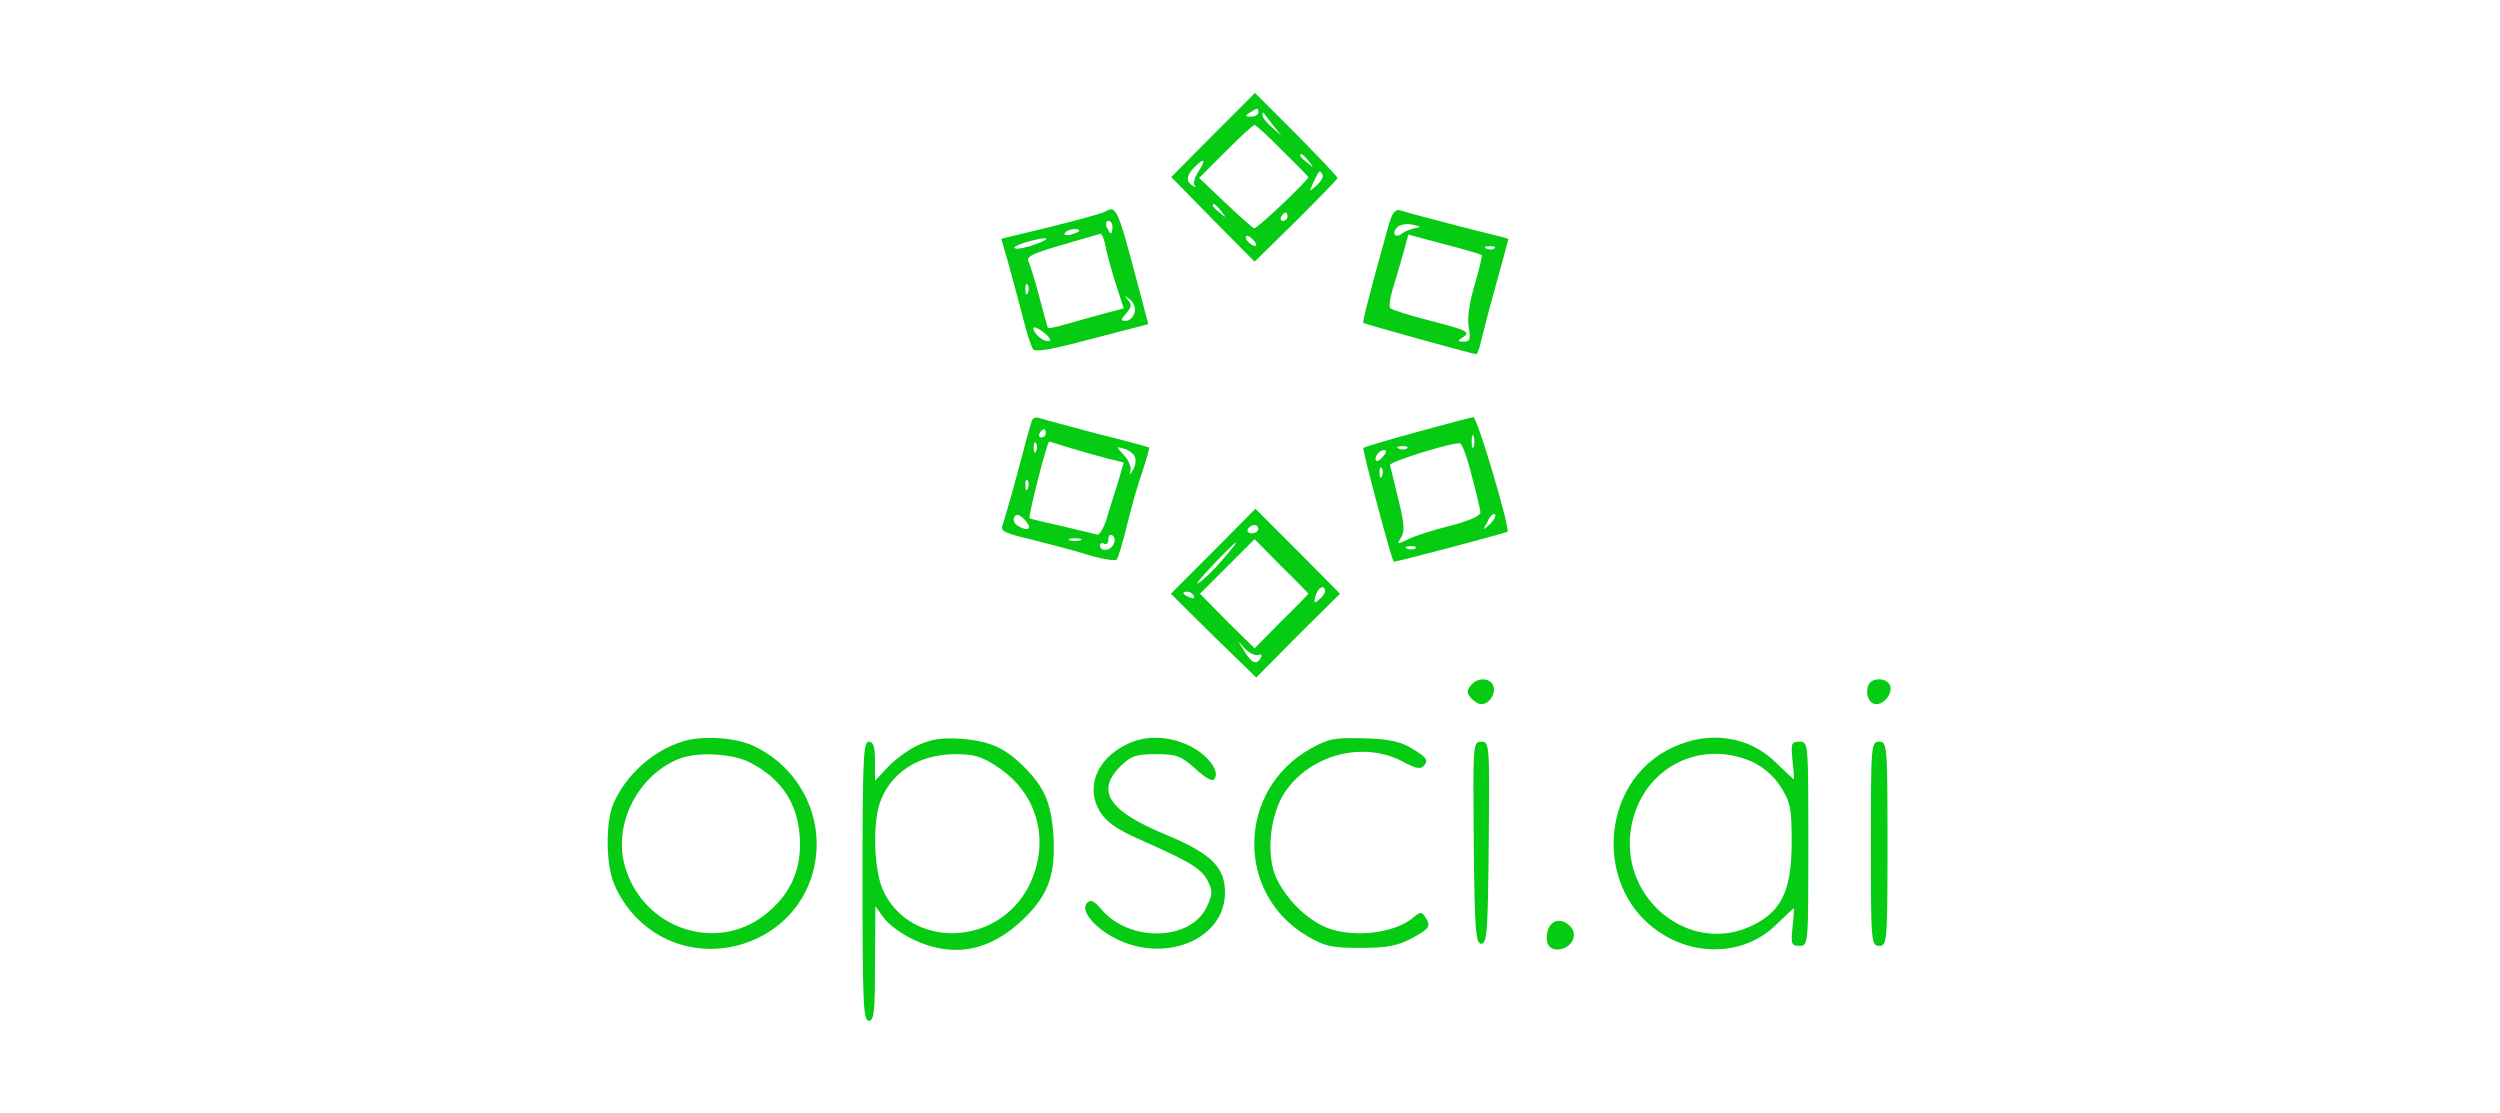
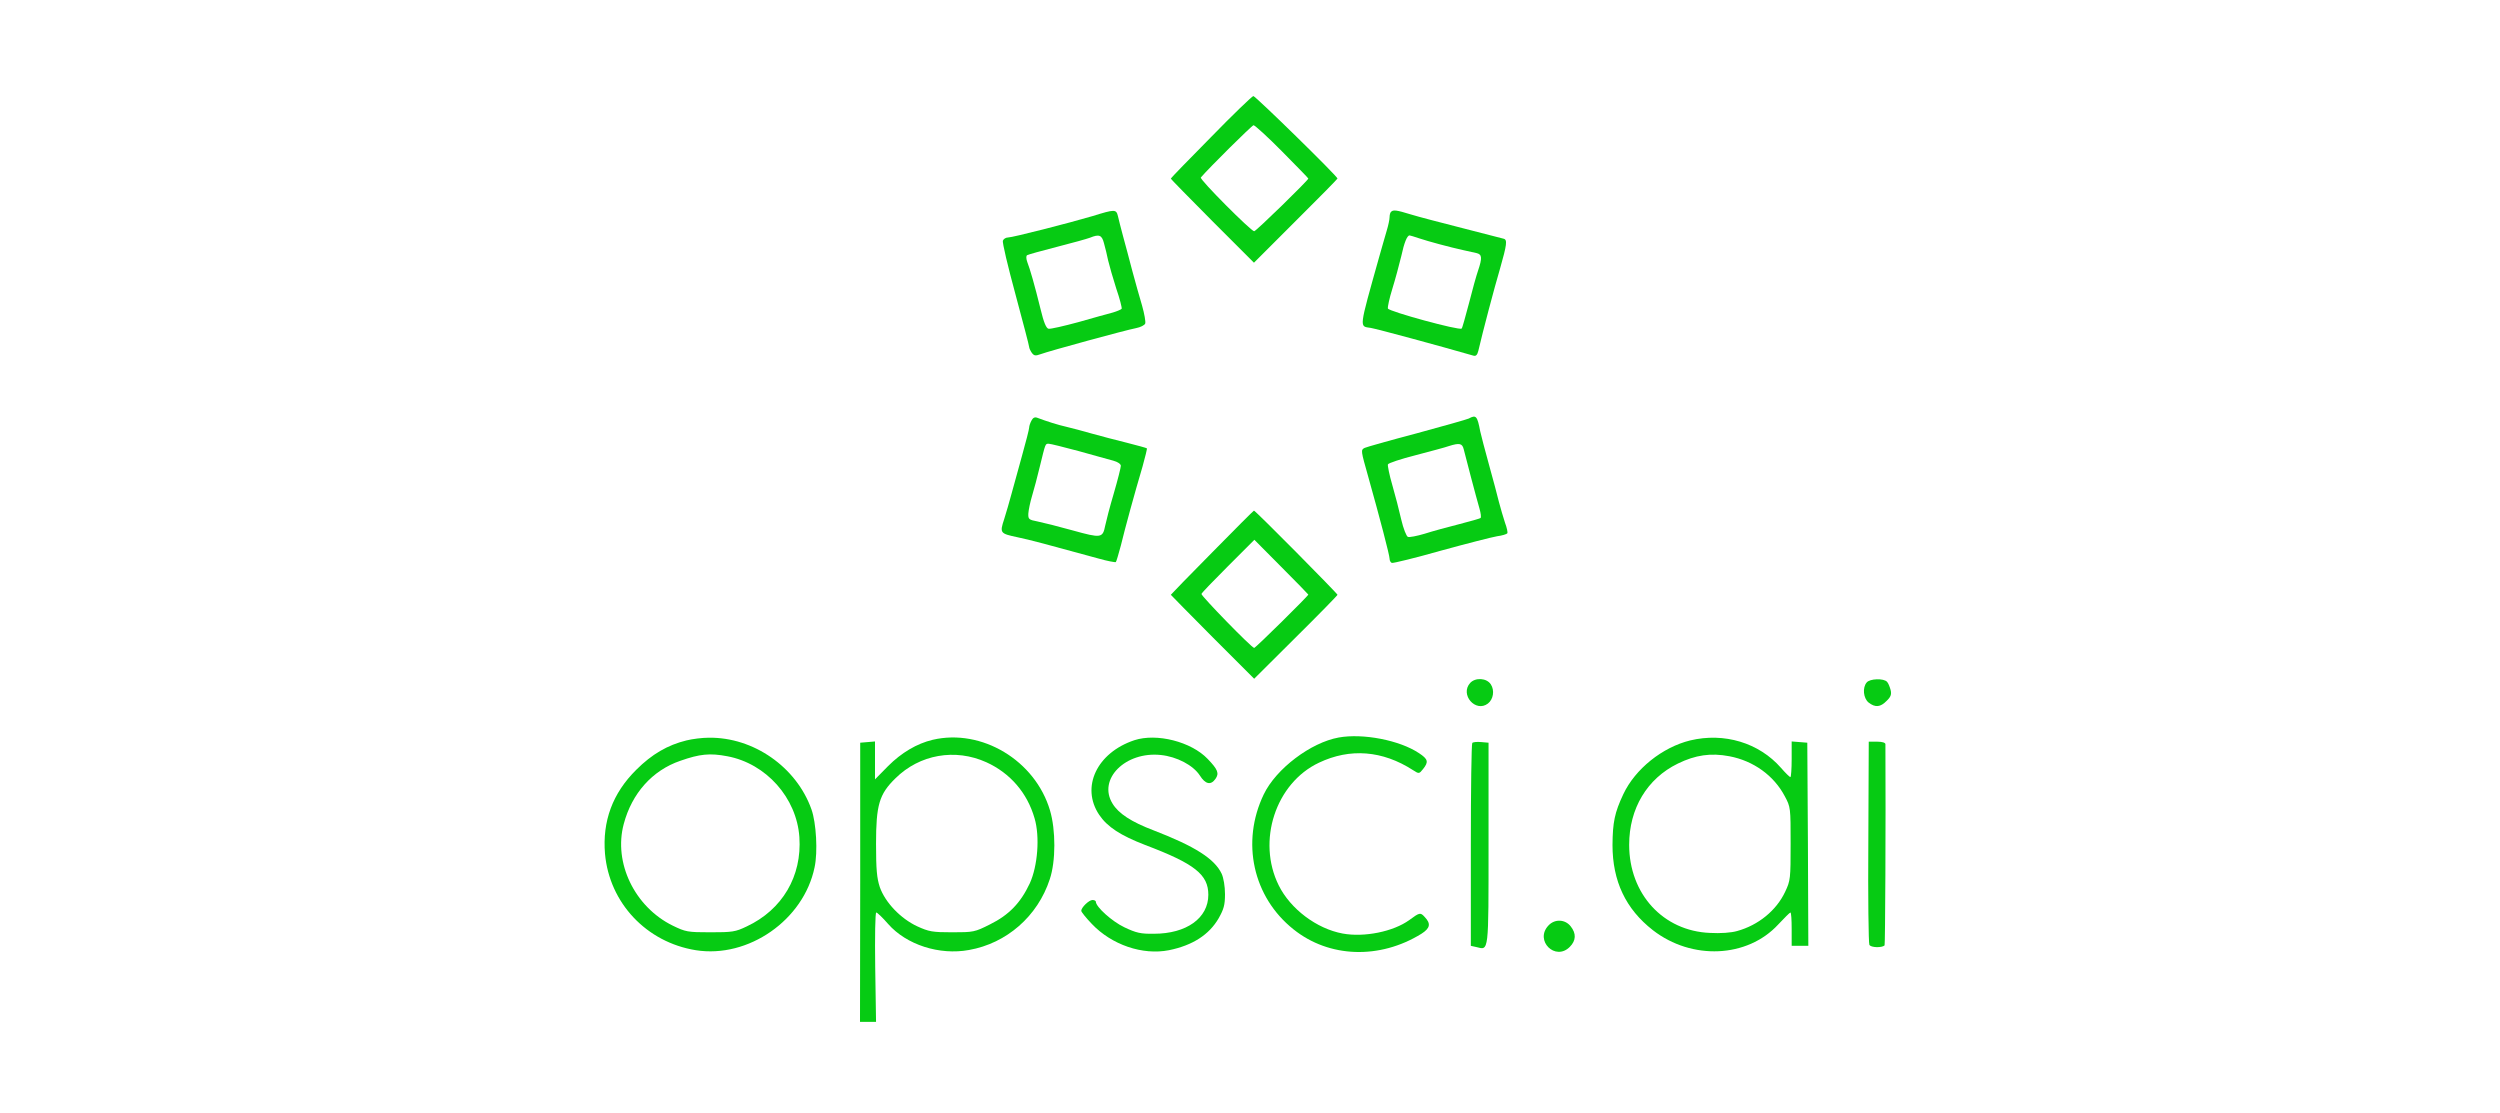
- <svg xmlns="http://www.w3.org/2000/svg" version="1.0" width="600pt" height="267pt" viewBox="0 0 600 267" preserveAspectRatio="xMidYMid meet">
-   <g transform="translate(0,267) scale(0.1,-0.1)" fill="#06cb13" stroke="none">
-     <path d="M2911 2346 l-100 -101 100 -102 100 -101 100 98 c54 54 99 100 99 103 0 3 -45 50 -99 105 l-99 99 -101 -101z m109 54 c0 -5 -8 -10 -17 -10 -15 0 -16 2 -3 10 19 12 20 12 20 0z m35 -30 l20 -25 -22 19 c-13 11 -23 24 -23 29 0 6 1 8 3 6 1 -2 11 -15 22 -29z m23 -62 c34 -33 62 -62 62 -63 0 -8 -124 -125 -130 -123 -5 2 -36 30 -70 62 l-62 59 63 63 c35 35 66 64 70 64 3 0 34 -28 67 -62z m63 -25 c13 -16 12 -17 -3 -4 -17 13 -22 21 -14 21 2 0 10 -8 17 -17z m-265 -25 c-9 -14 -13 -28 -9 -33 5 -4 2 -5 -4 -1 -18 10 -16 26 5 46 23 23 27 17 8 -12z m298 -7 c3 -4 -3 -16 -14 -26 -19 -17 -19 -17 -7 9 14 29 14 29 21 17z m-243 -88 c13 -16 12 -17 -3 -4 -17 13 -22 21 -14 21 2 0 10 -8 17 -17z m159 -13 c0 -5 -5 -10 -11 -10 -5 0 -7 5 -4 10 3 6 8 10 11 10 2 0 4 -4 4 -10z m-75 -69 c-6 -5 -25 10 -25 20 0 5 6 4 14 -3 8 -7 12 -15 11 -17z" />
-     <path d="M2650 2161 c-8 -4 -67 -20 -131 -36 l-116 -28 19 -66 c10 -36 25 -93 34 -127 8 -33 19 -65 23 -72 5 -8 45 -1 142 25 l135 35 -22 83 c-54 204 -54 202 -84 186z m20 -36 c0 -8 -2 -15 -4 -15 -2 0 -6 7 -10 15 -3 8 -1 15 4 15 6 0 10 -7 10 -15z m-80 -9 c0 -2 -9 -6 -20 -9 -11 -3 -18 -1 -14 4 5 9 34 13 34 5z m64 -41 c4 -19 15 -59 25 -90 l18 -55 -41 -11 c-22 -6 -63 -17 -90 -25 -27 -8 -50 -13 -51 -11 -1 1 -10 34 -20 72 -10 39 -22 77 -26 86 -7 13 7 20 79 41 48 14 90 26 93 27 4 0 10 -15 13 -34z m-168 9 c-22 -8 -45 -13 -50 -10 -6 2 5 8 24 14 52 15 71 13 26 -4z m-19 -116 c-3 -8 -6 -5 -6 6 -1 11 2 17 5 13 3 -3 4 -12 1 -19z m256 -48 c-3 -11 -12 -20 -21 -20 -13 0 -13 2 1 18 13 15 14 21 4 32 -10 12 -9 12 4 2 10 -8 15 -21 12 -32z m-204 -68 c-12 -5 -39 17 -39 30 0 5 11 1 24 -9 13 -10 20 -20 15 -21z" />
-     <path d="M3332 2127 c-42 -151 -63 -230 -60 -232 4 -3 263 -75 271 -75 3 0 8 15 12 33 4 17 20 79 36 136 16 58 29 105 29 107 0 1 -10 4 -22 7 -31 7 -217 55 -237 62 -13 4 -20 -6 -29 -38z m63 -5 c-11 -2 -25 -8 -31 -13 -15 -12 -25 1 -11 15 6 7 22 10 36 7 22 -4 23 -6 6 -9z m161 -64 c2 -2 -6 -35 -17 -72 -13 -44 -18 -81 -14 -102 5 -28 3 -34 -12 -34 -15 0 -16 2 -3 10 21 13 13 17 -80 41 -47 12 -88 25 -93 29 -4 3 -1 26 7 51 7 24 19 63 25 85 l11 41 86 -23 c47 -12 87 -24 90 -26z m31 16 c-3 -3 -12 -4 -19 -1 -8 3 -5 6 6 6 11 1 17 -2 13 -5z" />
-     <path d="M2476 1659 c-3 -8 -18 -63 -34 -124 -16 -60 -33 -117 -36 -126 -6 -13 6 -19 66 -33 40 -10 102 -26 137 -37 36 -11 68 -16 71 -12 4 5 15 42 25 83 10 41 26 99 37 129 10 30 17 55 16 57 -2 1 -59 17 -128 34 -69 18 -130 35 -137 37 -7 3 -15 -1 -17 -8z m34 -29 c0 -5 -5 -10 -11 -10 -5 0 -7 5 -4 10 3 6 8 10 11 10 2 0 4 -4 4 -10z m-23 -42 c-3 -8 -6 -5 -6 6 -1 11 2 17 5 13 3 -3 4 -12 1 -19z m81 7 c26 -8 66 -19 88 -25 l41 -10 -14 -48 c-8 -26 -21 -65 -27 -87 -7 -22 -17 -39 -22 -38 -5 1 -43 10 -84 20 -41 9 -77 18 -79 19 -4 4 42 184 47 184 2 0 24 -7 50 -15z m156 -22 c3 -8 1 -22 -5 -31 -7 -12 -9 -13 -6 -2 3 8 -4 25 -15 37 -20 22 -20 22 0 16 11 -3 23 -12 26 -20z m-257 -75 c-3 -8 -6 -5 -6 6 -1 11 2 17 5 13 3 -3 4 -12 1 -19z m3 -92 c0 -9 -13 -7 -29 3 -7 5 -10 14 -7 20 5 8 11 7 22 -3 8 -8 14 -17 14 -20z m203 -41 c-6 -17 -33 -20 -33 -4 0 5 5 7 10 4 6 -3 10 1 10 10 0 9 4 14 10 10 5 -3 7 -12 3 -20z m-80 8 c-7 -2 -19 -2 -25 0 -7 3 -2 5 12 5 14 0 19 -2 13 -5z" />
-     <path d="M3400 1633 c-69 -19 -126 -36 -128 -38 -3 -3 67 -267 73 -273 2 -2 267 68 273 72 7 7 -73 276 -82 275 -6 -1 -67 -17 -136 -36z m137 -35 c-3 -7 -5 -2 -5 12 0 14 2 19 5 13 2 -7 2 -19 0 -25z m-5 -69 c11 -41 20 -80 21 -88 1 -8 -23 -20 -73 -33 -41 -10 -87 -25 -102 -33 -25 -12 -26 -12 -15 6 9 14 7 34 -7 91 -10 40 -19 77 -20 82 -1 8 150 55 168 52 5 -1 18 -36 28 -77z m-155 65 c-3 -3 -12 -4 -19 -1 -8 3 -5 6 6 6 11 1 17 -2 13 -5z m-57 -19 c-7 -9 -15 -13 -17 -11 -7 7 7 26 19 26 6 0 6 -6 -2 -15z m-3 -47 c-3 -8 -6 -5 -6 6 -1 11 2 17 5 13 3 -3 4 -12 1 -19z m259 -116 c-18 -16 -18 -16 -6 6 6 13 14 21 18 18 3 -4 -2 -14 -12 -24z m-179 -58 c-3 -3 -12 -4 -19 -1 -8 3 -5 6 6 6 11 1 17 -2 13 -5z" />
-     <path d="M2912 1347 l-102 -102 102 -101 103 -100 100 101 101 100 -101 102 -102 102 -101 -102z m108 53 c0 -5 -7 -10 -16 -10 -8 0 -12 5 -9 10 3 6 10 10 16 10 5 0 9 -4 9 -10z m120 -155 c0 -1 -29 -31 -65 -66 l-64 -65 -66 65 -65 66 65 65 66 66 64 -65 c36 -35 65 -65 65 -66z m-204 84 c-19 -23 -45 -49 -58 -57 -13 -9 2 9 32 41 64 67 76 74 26 16z m244 -78 c0 -5 -6 -14 -14 -20 -12 -10 -13 -8 -9 8 5 21 23 30 23 12z m-315 -11 c3 -6 -1 -7 -9 -4 -18 7 -21 14 -7 14 6 0 13 -4 16 -10z m154 -142 c8 3 11 0 7 -7 -11 -18 -22 -13 -40 17 -17 26 -17 27 1 6 10 -11 25 -18 32 -16z" />
-     <path d="M3530 1025 c-10 -12 -10 -18 0 -30 7 -8 18 -15 25 -15 19 0 36 25 29 44 -8 20 -38 21 -54 1z" />
-     <path d="M4484 1025 c-8 -21 2 -45 19 -45 20 0 40 27 33 45 -7 19 -45 20 -52 0z" />
-     <path d="M1640 891 c-73 -22 -138 -81 -168 -150 -19 -46 -18 -145 2 -193 53 -123 183 -183 310 -143 107 34 176 128 176 240 0 101 -61 194 -154 236 -42 19 -120 24 -166 10z m160 -51 c80 -41 120 -106 120 -197 0 -64 -24 -117 -74 -160 -118 -105 -305 -45 -347 111 -27 100 33 216 131 255 43 17 128 13 170 -9z" />
-     <path d="M2202 881 c-23 -11 -56 -35 -72 -53 l-30 -32 0 47 c0 35 -4 47 -15 47 -13 0 -15 -44 -15 -335 0 -291 2 -335 15 -335 13 0 15 22 15 138 l1 137 21 -29 c12 -16 44 -39 72 -52 95 -44 183 -27 263 51 61 59 77 108 71 205 -6 73 -21 110 -69 158 -46 47 -84 64 -154 69 -46 3 -70 -1 -103 -16z m194 -53 c96 -64 125 -179 74 -283 -74 -148 -286 -154 -351 -11 -21 47 -25 154 -8 207 25 74 92 118 180 119 48 0 65 -5 105 -32z" />
-     <path d="M2701 882 c-70 -35 -96 -104 -61 -160 15 -25 41 -43 98 -68 120 -53 146 -69 161 -99 12 -24 11 -32 -3 -62 -39 -82 -186 -85 -253 -5 -17 20 -25 24 -34 15 -16 -16 12 -54 60 -81 121 -68 271 -9 271 106 0 61 -33 93 -140 138 -139 57 -171 105 -111 165 26 25 37 29 85 29 50 0 60 -4 95 -35 26 -24 42 -32 46 -24 13 19 -17 58 -60 79 -51 25 -109 26 -154 2z" />
-     <path d="M3145 873 c-176 -99 -181 -348 -7 -450 41 -24 57 -28 127 -28 64 0 89 5 123 23 44 24 47 28 32 52 -8 12 -11 12 -27 -1 -47 -42 -159 -52 -221 -20 -44 23 -83 63 -107 110 -28 55 -18 158 21 213 62 88 187 120 281 70 34 -18 43 -19 52 -8 9 11 4 19 -26 37 -30 19 -55 25 -118 27 -72 2 -85 0 -130 -25z" />
-     <path d="M4014 876 c-179 -83 -191 -351 -19 -451 89 -53 200 -42 268 26 22 21 41 39 42 39 1 0 0 -20 -3 -45 -4 -41 -3 -45 17 -45 21 0 21 2 21 245 0 243 0 245 -21 245 -20 0 -21 -4 -17 -45 3 -25 4 -45 3 -45 -1 0 -20 18 -42 39 -64 64 -160 79 -249 37z m193 -35 c26 -13 51 -34 67 -60 23 -36 26 -51 26 -131 0 -122 -26 -172 -105 -206 -144 -60 -301 67 -282 228 18 147 160 229 294 169z" />
-     <path d="M3537 648 c2 -212 5 -243 18 -243 14 0 16 30 18 243 2 236 2 242 -18 242 -20 0 -20 -6 -18 -242z" />
-     <path d="M4490 645 c0 -238 1 -245 20 -245 19 0 20 7 20 245 0 238 -1 245 -20 245 -19 0 -20 -7 -20 -245z" />
-     <path d="M3714 434 c-7 -29 6 -47 31 -42 28 5 41 33 26 52 -21 25 -50 20 -57 -10z" />
+ <svg xmlns="http://www.w3.org/2000/svg" version="1.0" width="1200pt" height="534pt" viewBox="0 0 1200 534" preserveAspectRatio="xMidYMid meet">
+   <g transform="translate(0,534) scale(0.1,-0.1)" fill="#06cb13" stroke="none">
+     <path d="M5813 4682 c-106 -107 -193 -197 -193 -199 0 -3 90 -94 199 -204 l200 -200 200 200 c111 110 201 202 201 204 0 11 -395 397 -404 396 -6 -1 -98 -89 -203 -197z m341 -69 c69 -70 126 -128 126 -130 0 -8 -251 -253 -260 -253 -15 0 -264 250 -256 258 40 47 244 249 253 251 6 0 68 -56 137 -126z" />
+     <path d="M5245 4303 c-115 -34 -385 -103 -407 -103 -10 0 -21 -7 -24 -15 -4 -8 24 -124 60 -257 36 -134 66 -248 66 -254 0 -5 6 -18 13 -28 11 -14 17 -15 42 -6 40 15 410 116 458 125 21 4 41 14 44 22 3 8 -4 47 -15 86 -12 40 -33 115 -47 167 -14 52 -33 127 -44 165 -10 39 -22 82 -25 98 -8 33 -15 33 -121 0z m54 -130 c6 -21 15 -58 20 -83 6 -25 23 -85 39 -135 17 -49 28 -93 26 -97 -3 -4 -22 -12 -42 -18 -20 -5 -95 -26 -165 -46 -70 -19 -135 -34 -144 -32 -11 2 -23 30 -38 93 -29 118 -51 194 -64 227 -6 16 -6 30 -1 33 4 3 69 21 143 40 75 19 146 39 159 44 44 18 57 13 67 -26z" />
+     <path d="M6677 4323 c-4 -3 -7 -15 -7 -25 0 -11 -6 -40 -14 -66 -8 -26 -23 -81 -35 -122 -100 -357 -97 -335 -41 -344 30 -5 329 -86 492 -133 12 -4 19 3 24 23 21 91 77 303 104 394 33 116 36 139 18 144 -7 2 -96 25 -198 51 -102 26 -214 55 -249 66 -68 21 -84 23 -94 12z m135 -127 c45 -15 145 -42 213 -57 22 -5 50 -11 63 -14 26 -6 27 -24 7 -83 -8 -23 -28 -94 -44 -158 -17 -64 -32 -119 -35 -121 -10 -11 -349 82 -354 96 -2 7 7 49 21 94 14 45 33 116 43 157 14 65 28 100 40 100 2 0 23 -6 46 -14z" />
+     <path d="M4951 3321 c-6 -11 -11 -26 -11 -33 0 -8 -16 -70 -35 -138 -19 -69 -42 -152 -51 -185 -9 -33 -24 -86 -34 -117 -22 -67 -20 -69 65 -87 54 -11 144 -35 388 -102 42 -12 80 -19 83 -17 3 3 13 39 24 79 20 83 66 251 104 379 13 47 23 87 21 88 -2 2 -46 14 -97 27 -51 13 -127 32 -168 44 -41 12 -95 26 -120 32 -41 9 -100 28 -142 44 -11 4 -20 0 -27 -14z m226 -146 c70 -20 145 -40 166 -46 22 -6 37 -16 37 -25 0 -8 -15 -68 -34 -133 -19 -64 -37 -134 -41 -154 -12 -60 -19 -61 -156 -23 -68 19 -144 38 -169 43 -42 8 -45 11 -44 38 1 17 9 55 18 85 9 30 26 93 37 140 28 114 26 110 43 110 8 0 72 -16 143 -35z" />
+     <path d="M7050 3331 c-8 -4 -121 -36 -250 -71 -129 -34 -242 -66 -250 -70 -19 -10 -18 -12 18 -140 55 -196 102 -375 102 -392 0 -9 5 -18 11 -20 6 -2 113 24 236 59 124 34 245 65 269 69 24 3 46 10 49 14 3 4 -2 27 -11 51 -8 24 -21 69 -29 99 -7 30 -29 111 -48 180 -19 69 -38 141 -42 160 -14 74 -20 80 -55 61z m-24 -148 c8 -33 60 -231 76 -286 6 -21 8 -40 5 -43 -2 -3 -49 -16 -103 -30 -55 -14 -129 -34 -166 -46 -37 -11 -73 -18 -80 -15 -7 2 -22 40 -32 83 -10 44 -29 118 -43 166 -14 48 -23 93 -21 99 2 6 62 26 133 44 72 19 144 38 160 44 51 16 64 13 71 -16z" />
+     <path d="M5818 2688 c-109 -110 -198 -202 -198 -203 0 -1 90 -92 200 -203 l200 -200 200 199 c110 109 200 201 200 204 0 6 -395 405 -401 404 -2 0 -93 -91 -201 -201z m462 -202 c0 -6 -253 -256 -260 -256 -12 0 -255 250 -253 259 1 5 59 65 128 134 l126 126 129 -130 c72 -72 130 -132 130 -133z" />
+     <path d="M7057 2062 c-51 -56 26 -144 85 -99 26 20 33 63 14 92 -20 31 -74 34 -99 7z" />
+     <path d="M8960 2064 c-21 -25 -16 -75 9 -96 32 -25 57 -23 87 8 20 19 24 31 19 52 -4 15 -11 33 -17 39 -15 18 -83 16 -98 -3z" />
+     <path d="M6426 1800 c-134 -24 -301 -150 -360 -273 -110 -229 -52 -493 143 -648 171 -137 414 -145 614 -21 42 27 46 48 16 80 -21 23 -24 23 -74 -14 -77 -56 -217 -84 -320 -65 -125 23 -251 118 -307 231 -106 213 -15 491 193 589 149 71 305 59 452 -36 28 -18 29 -18 48 6 27 34 24 47 -20 76 -93 62 -269 96 -385 75z" />
+     <path d="M3295 1786 c-90 -22 -166 -66 -241 -141 -114 -113 -163 -247 -150 -403 21 -236 199 -425 436 -463 252 -40 518 145 570 398 16 73 8 214 -15 278 -72 203 -278 347 -493 344 -31 0 -79 -6 -107 -13z m196 -76 c187 -35 333 -200 346 -388 13 -188 -82 -349 -253 -429 -54 -26 -69 -28 -174 -28 -110 0 -119 2 -181 32 -183 90 -285 302 -235 488 39 147 137 257 271 303 94 33 142 38 226 22z" />
+     <path d="M4477 1789 c-76 -18 -150 -62 -214 -126 l-63 -64 0 91 0 91 -35 -3 -36 -3 0 -670 -1 -670 39 0 38 0 -4 263 c-2 146 0 262 5 262 5 0 31 -25 57 -55 88 -100 246 -151 388 -125 181 32 330 162 388 340 29 86 29 236 1 330 -71 240 -328 394 -563 339z m258 -108 c114 -52 196 -147 231 -269 26 -88 15 -229 -23 -312 -44 -94 -100 -152 -191 -197 -73 -37 -80 -38 -181 -38 -96 0 -112 3 -169 29 -79 37 -153 114 -179 188 -14 43 -18 83 -18 208 0 186 15 238 93 314 116 115 287 145 437 77z" />
+     <path d="M5445 1787 c-180 -60 -258 -225 -169 -358 39 -58 102 -99 221 -145 238 -90 303 -142 303 -239 0 -112 -105 -187 -261 -187 -64 -1 -85 4 -142 31 -59 28 -137 98 -137 123 0 4 -7 8 -16 8 -17 0 -54 -36 -54 -52 0 -5 23 -34 51 -63 95 -100 243 -151 370 -126 113 23 193 74 239 154 24 43 30 63 30 115 0 38 -7 78 -16 98 -34 72 -129 132 -326 208 -108 41 -169 81 -198 129 -72 117 62 251 232 233 77 -8 155 -49 187 -98 27 -43 53 -48 75 -17 19 27 12 45 -37 96 -79 83 -245 125 -352 90z" />
+     <path d="M8113 1786 c-134 -33 -264 -137 -321 -258 -42 -89 -51 -135 -52 -244 0 -173 63 -307 194 -409 187 -145 453 -133 601 27 30 32 56 58 59 58 4 0 6 -36 6 -80 l0 -80 40 0 40 0 -2 488 -3 487 -37 3 -38 3 0 -85 c0 -47 -3 -86 -6 -86 -4 0 -24 20 -45 44 -106 121 -273 171 -436 132z m188 -76 c116 -22 214 -93 266 -192 28 -52 28 -56 28 -228 0 -168 -1 -177 -26 -230 -42 -90 -129 -161 -231 -189 -27 -8 -80 -12 -130 -9 -225 9 -388 187 -388 423 0 174 86 318 234 390 84 41 158 52 247 35z" />
+     <path d="M7067 1774 c-4 -4 -7 -225 -7 -490 l0 -484 27 -6 c60 -15 58 -34 58 497 l0 484 -35 3 c-20 2 -39 0 -43 -4z" />
+     <path d="M8968 1299 c-2 -264 1 -487 5 -494 7 -14 60 -15 73 -3 3 4 6 582 4 966 0 7 -15 12 -40 12 l-40 0 -2 -481z" />
+     <path d="M7432 897 c-67 -72 34 -172 103 -102 30 30 32 64 4 99 -27 34 -77 36 -107 3z" />
  </g>
</svg>
